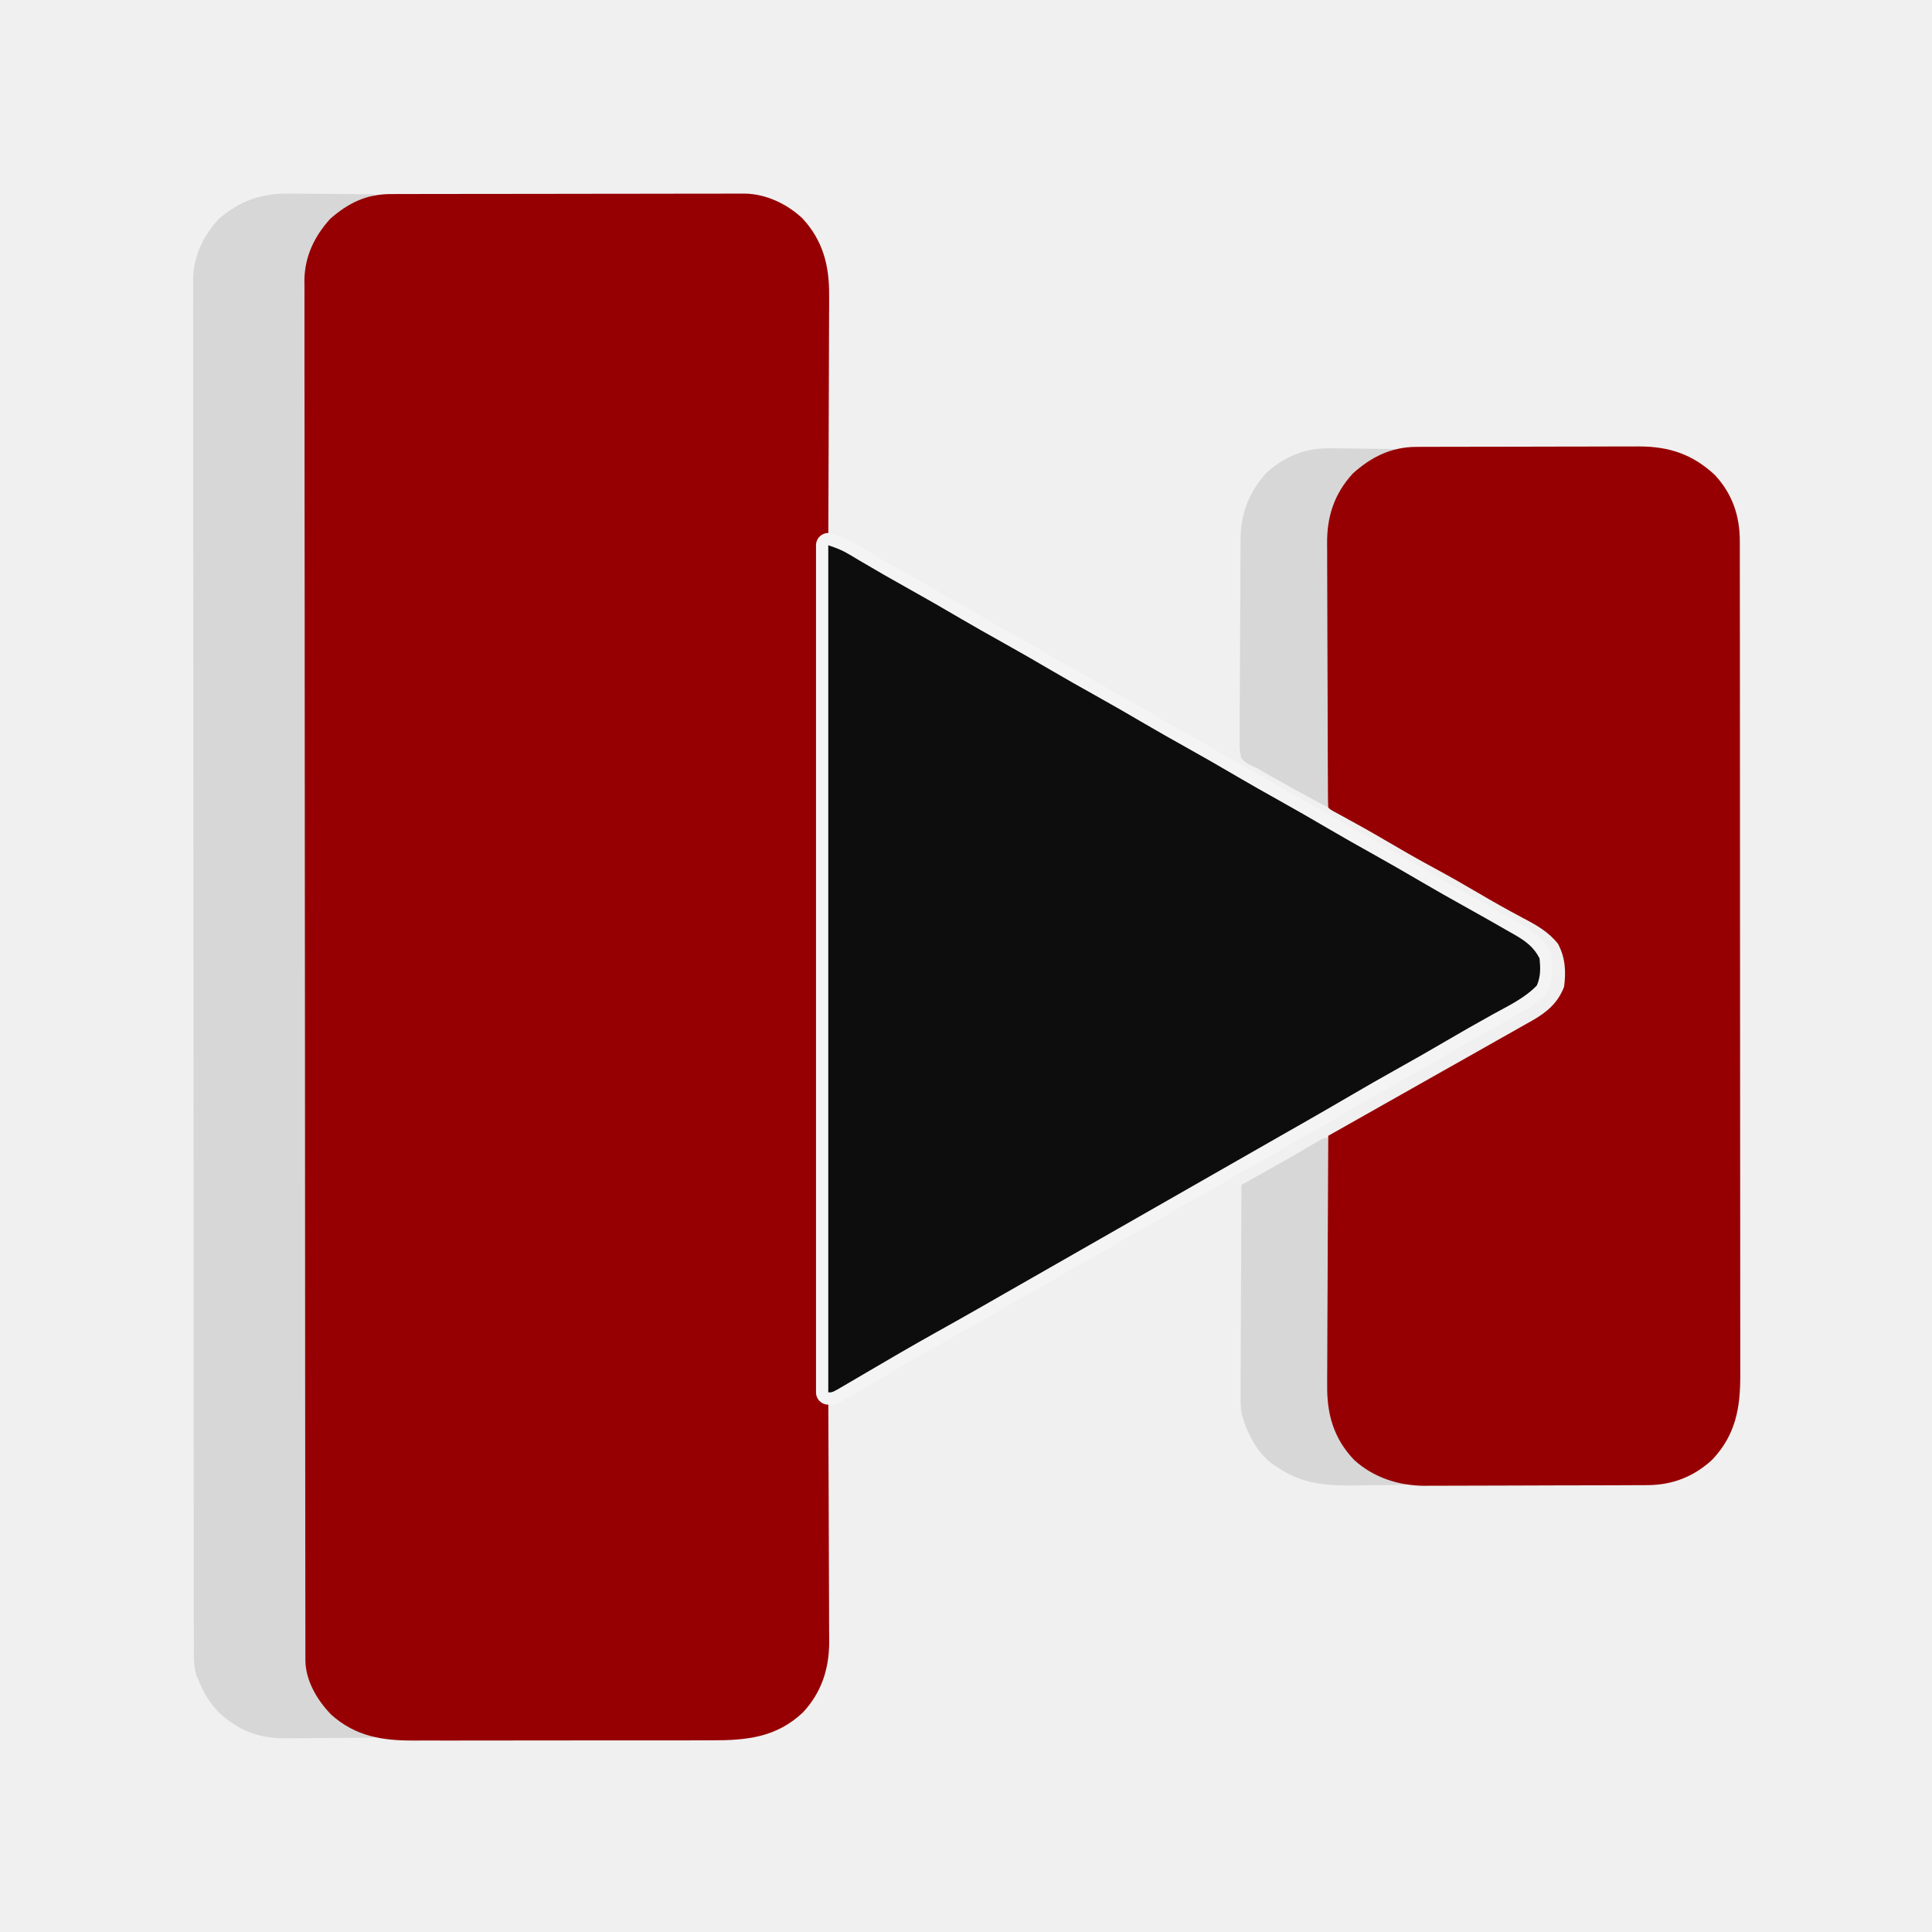
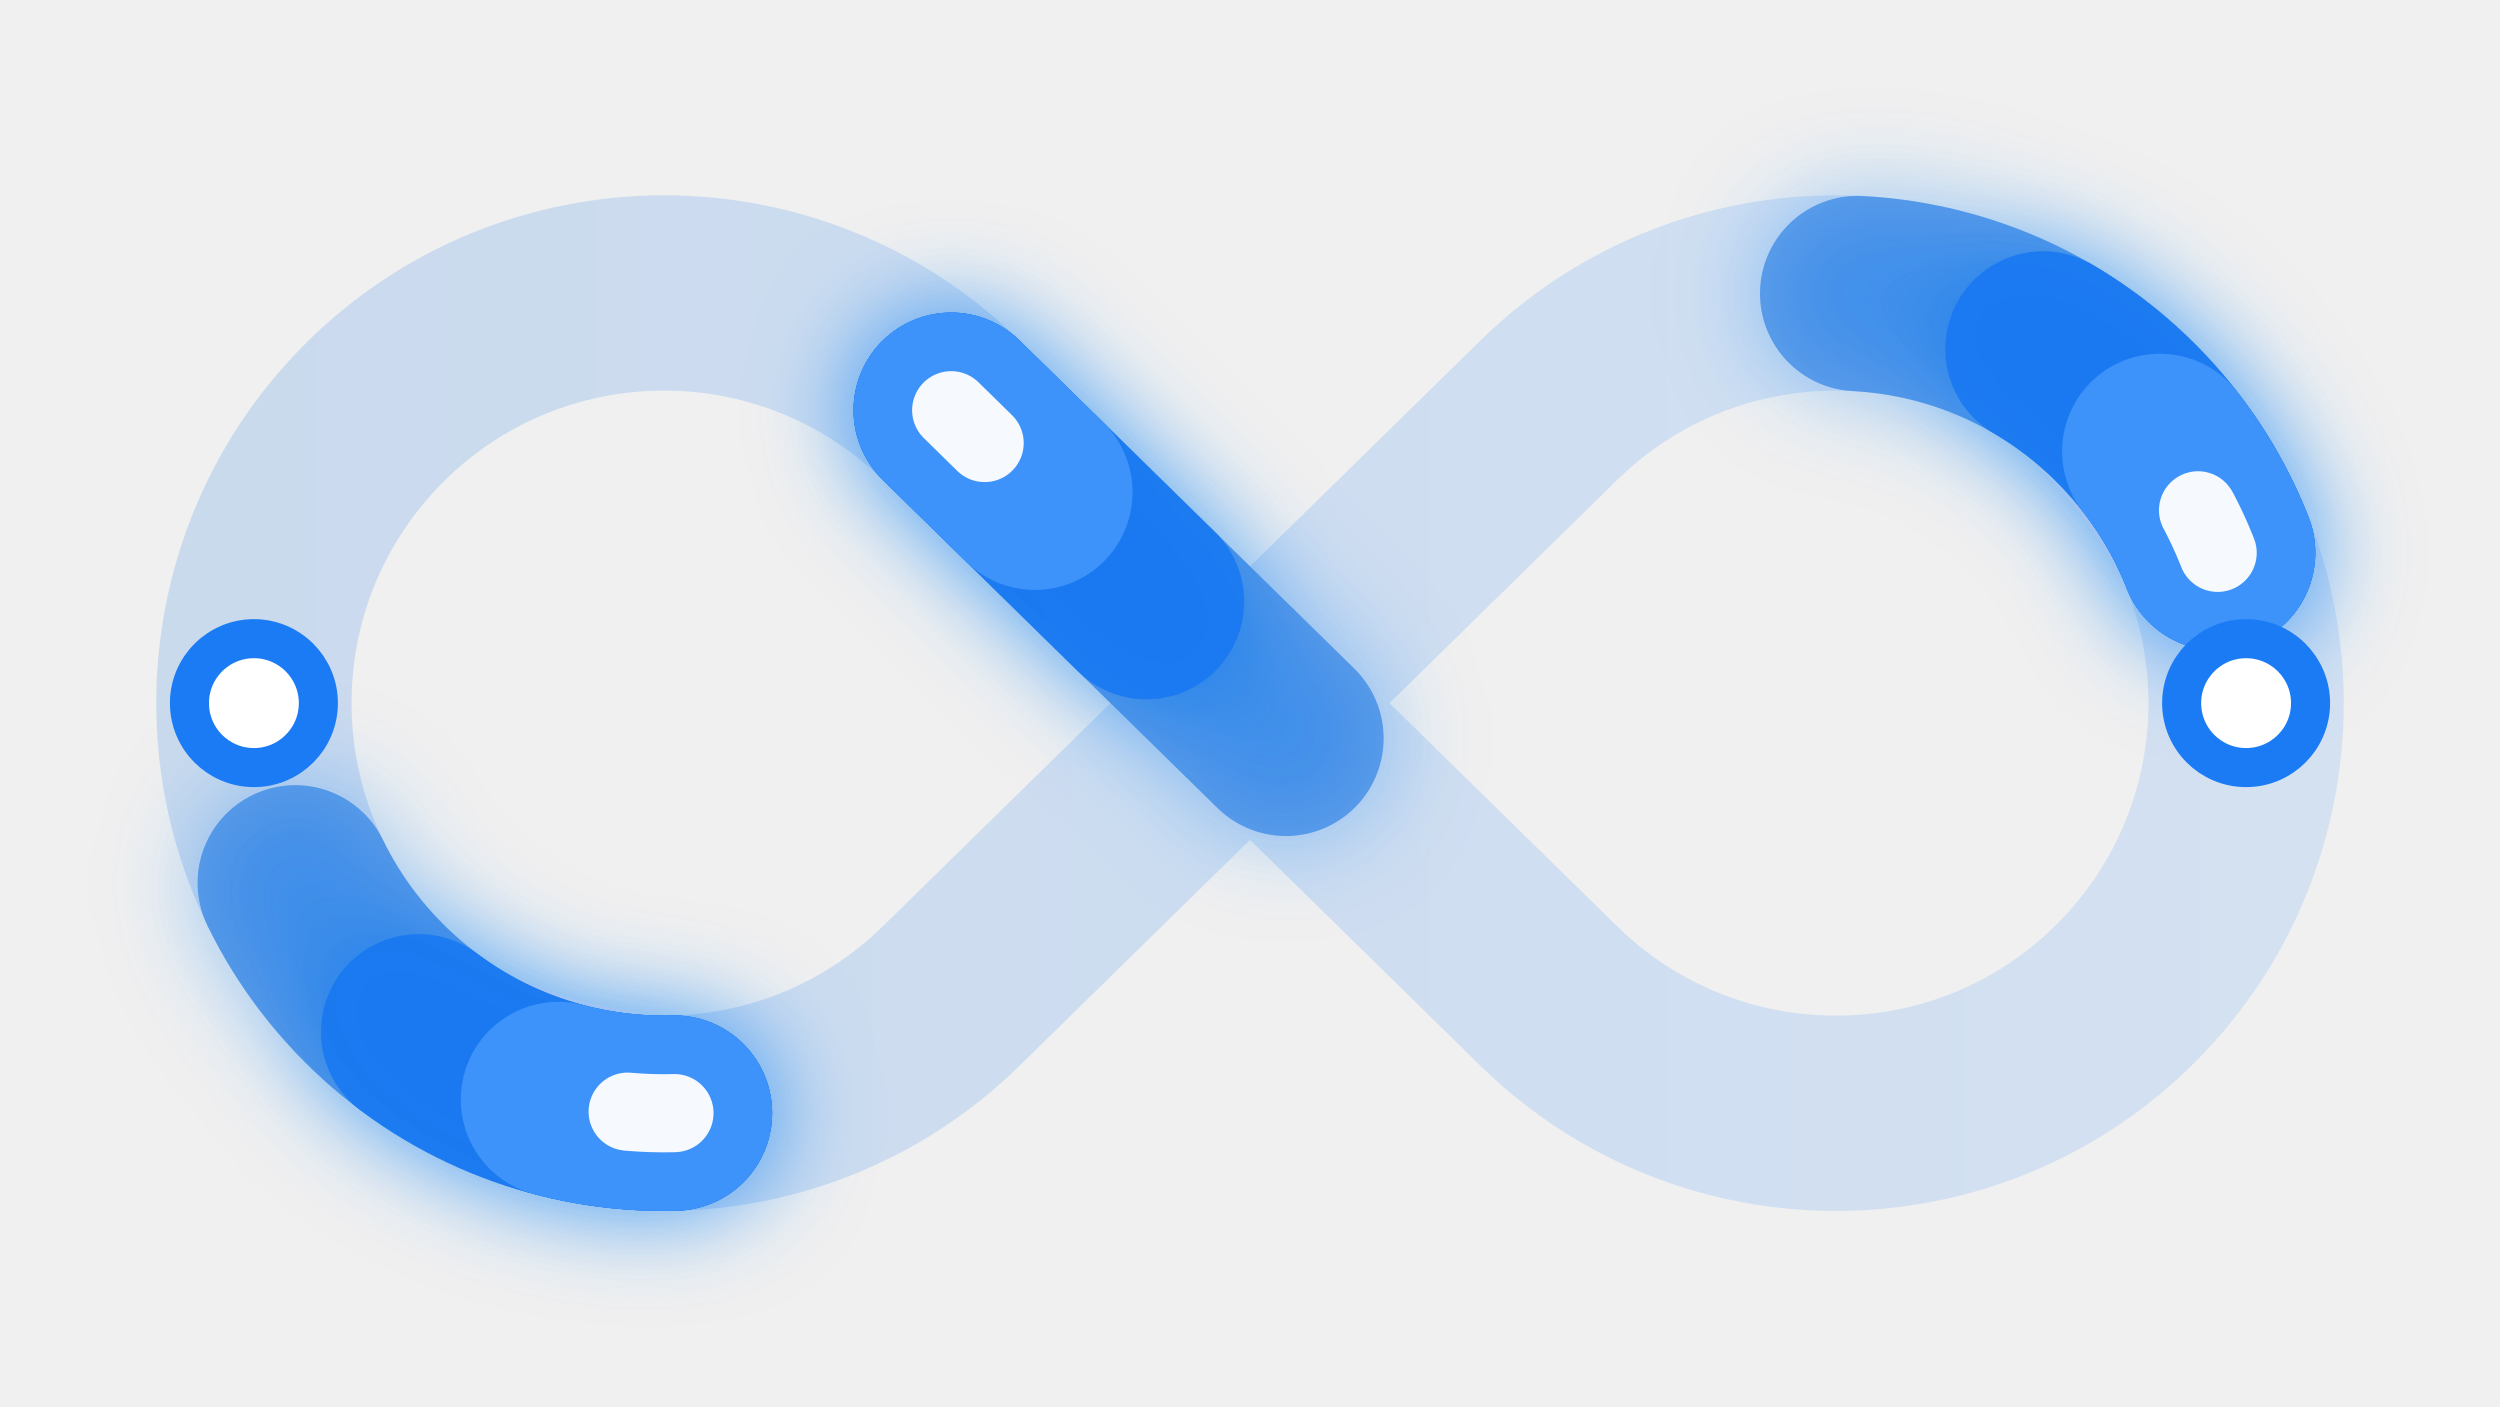
- <svg xmlns="http://www.w3.org/2000/svg" version="1.1" width="1024" height="1024" viewBox="0 0 1024 1024">
+ <svg xmlns="http://www.w3.org/2000/svg" viewBox="-64 -36 128 72" width="256" height="144" fill="none" aria-hidden="true" focusable="false">
+   <defs>
+     <linearGradient id="hn-g" gradientUnits="userSpaceOnUse" x1="-56" y1="0" x2="56" y2="0">
+       <stop offset="0" stop-color="#0064E0" />
+       <stop offset="0.55" stop-color="#1A7BF5" />
+       <stop offset="1" stop-color="#3D93FA" />
+     </linearGradient>
+   </defs>
  <style>
-     /* The two bars breathe out of phase and the arrow surges between them: the
-        mark reads as a signal being pushed forward, which is what a wait is.
-        Opacity and transform only, so the animation is compositor-cheap and
-        survives any background.
-        Each shape sits inside its own group carrying the tracer's translate,
-        because a CSS `transform` replaces the SVG transform *attribute* on the
-        same element — animating the path itself would snap it back to the origin. */
-     .hn-bar-l, .hn-bar-r, .hn-arrow {
-       transform-box: fill-box;
-       transform-origin: 50% 50%;
-       will-change: opacity, transform;
-     }
-     .hn-bar-l  { animation: hn-bar-l 2s cubic-bezier(0.45, 0, 0.55, 1) infinite; }
-     .hn-bar-r  { animation: hn-bar-r 2s cubic-bezier(0.45, 0, 0.55, 1) infinite; }
-     .hn-arrow  { animation: hn-arrow 2s cubic-bezier(0.45, 0, 0.55, 1) infinite; }
-     @keyframes hn-bar-l { 0%, 100% { opacity: 0.45; } 50% { opacity: 1; } }
-     @keyframes hn-bar-r { 0%, 100% { opacity: 1; } 50% { opacity: 0.45; } }
-     @keyframes hn-arrow {
-       0%, 100% { opacity: 0.55; transform: translateX(-18px) scale(0.95); }
-       50%      { opacity: 1;    transform: translateX(18px) scale(1.05); }
-     }
-     @media (prefers-reduced-motion: reduce) {
-       .hn-bar-l, .hn-bar-r, .hn-arrow { animation: none; opacity: 1; transform: none; }
-     }
-   </style>
-   <g class="hn-echo">
-     <path fill="#D7D7D7" transform="translate(153.9805,102.6094)" d="M0 0 C1.29 0.01 2.59 0.01 3.92 0.02 C7.32 0.03 10.72 0.07 14.12 0.12 C17.61 0.16 21.1 0.18 24.58 0.2 C31.4 0.24 38.21 0.31 45.02 0.39 C42.37 1.73 39.72 2.91 36.96 4.02 C24.87 9.44 15.89 17.9 10.94 30.28 C8.66 36.71 8.46 42.59 8.51 49.36 C8.51 50.63 8.5 51.9 8.49 53.21 C8.48 56.71 8.49 60.22 8.5 63.73 C8.51 67.55 8.49 71.37 8.48 75.19 C8.47 81.88 8.47 88.57 8.48 95.26 C8.49 105.21 8.48 115.16 8.46 125.11 C8.44 142.89 8.44 160.66 8.45 178.43 C8.45 193.99 8.45 209.54 8.45 225.09 C8.44 227.18 8.44 229.27 8.44 231.35 C8.44 234.5 8.44 237.64 8.44 240.79 C8.43 270.01 8.42 299.24 8.43 328.47 C8.43 329.57 8.43 330.67 8.43 331.81 C8.44 340.76 8.44 349.7 8.44 358.65 C8.46 393.56 8.45 428.46 8.42 463.36 C8.39 502.58 8.38 541.79 8.39 581.01 C8.39 585.19 8.39 589.37 8.39 593.55 C8.39 594.58 8.39 595.61 8.39 596.67 C8.39 612.22 8.38 627.76 8.37 643.3 C8.35 660.98 8.35 678.65 8.37 696.33 C8.39 706.22 8.39 716.11 8.36 726 C8.35 732.61 8.36 739.22 8.38 745.82 C8.39 749.59 8.39 753.35 8.37 757.12 C8.35 761.18 8.37 765.23 8.39 769.29 C8.38 771.04 8.38 771.04 8.36 772.82 C8.49 785.1 13.43 796.35 21.83 805.32 C28.16 811.25 35.72 814.99 44.02 817.39 C44.02 817.72 44.02 818.05 44.02 818.39 C36.76 818.46 29.5 818.51 22.24 818.55 C18.87 818.56 15.5 818.58 12.13 818.62 C8.24 818.65 4.35 818.67 0.46 818.68 C-1.33 818.71 -1.33 818.71 -3.16 818.73 C-17.29 818.73 -27.88 814.42 -38.23 804.77 C-43.2 799.59 -46.3 794.01 -48.98 787.39 C-49.5 786.2 -49.5 786.2 -50.04 784.98 C-51.43 779.68 -51.26 774.52 -51.24 769.05 C-51.24 767.79 -51.25 766.53 -51.25 765.23 C-51.26 761.72 -51.26 758.21 -51.26 754.7 C-51.25 750.89 -51.26 747.07 -51.27 743.26 C-51.28 736.57 -51.29 729.88 -51.29 723.19 C-51.29 713.25 -51.3 703.3 -51.31 693.35 C-51.33 673.52 -51.34 653.69 -51.35 633.85 C-51.35 632.83 -51.35 631.8 -51.35 630.74 C-51.35 629.71 -51.35 628.68 -51.35 627.62 C-51.35 616.22 -51.36 604.82 -51.36 593.41 C-51.38 558.98 -51.4 524.55 -51.4 490.11 C-51.4 489.01 -51.4 487.91 -51.4 486.77 C-51.4 482.31 -51.4 477.84 -51.41 473.38 C-51.41 470.02 -51.41 466.66 -51.41 463.3 C-51.41 462.19 -51.41 461.08 -51.41 459.93 C-51.41 425.04 -51.43 390.15 -51.47 355.26 C-51.51 316.08 -51.53 276.89 -51.53 237.71 C-51.53 233.53 -51.53 229.35 -51.53 225.17 C-51.53 224.14 -51.53 223.11 -51.53 222.05 C-51.53 205.49 -51.55 188.93 -51.57 172.37 C-51.6 155.73 -51.6 139.08 -51.59 122.44 C-51.58 112.55 -51.58 102.66 -51.61 92.77 C-51.63 86.17 -51.62 79.56 -51.61 72.95 C-51.6 69.19 -51.6 65.43 -51.62 61.66 C-51.64 57.6 -51.62 53.54 -51.6 49.49 C-51.61 48.32 -51.63 47.16 -51.64 45.96 C-51.51 33.48 -46.46 22.51 -37.98 13.39 C-26.32 3.55 -15.29 -0.26 0 0 Z " />
-     <path fill="#D7D7D7" transform="translate(705.0391,237.6094)" d="M0 0 C1.51 0.01 1.51 0.01 3.05 0.02 C6.23 0.04 9.41 0.09 12.59 0.14 C14.76 0.16 16.93 0.18 19.1 0.2 C24.39 0.24 29.67 0.31 34.96 0.39 C32.88 1.43 30.81 2.46 28.7 3.43 C14.62 10.08 6.46 19.11 1 33.73 C-0.8 40.08 -0.74 46.36 -0.7 52.91 C-0.71 54.42 -0.72 55.93 -0.73 57.44 C-0.76 61.49 -0.76 65.55 -0.75 69.6 C-0.74 73.86 -0.77 78.11 -0.79 82.36 C-0.83 90.4 -0.84 98.43 -0.84 106.47 C-0.85 115.63 -0.88 124.78 -0.92 133.94 C-0.99 152.76 -1.03 171.57 -1.04 190.39 C-3.41 189.13 -5.78 187.87 -8.15 186.61 C-8.81 186.25 -9.48 185.9 -10.16 185.54 C-16.15 182.35 -22.07 179.05 -27.98 175.7 C-28.94 175.16 -29.9 174.62 -30.89 174.06 C-33.62 172.52 -36.34 170.98 -39.04 169.39 C-40.02 168.98 -40.02 168.98 -41.03 168.56 C-43.45 167.39 -45.16 166.32 -47.04 164.39 C-48.24 160.42 -48.08 156.54 -47.99 152.42 C-48 151.2 -48.01 149.99 -48.01 148.74 C-48.02 145.41 -47.99 142.09 -47.95 138.77 C-47.91 135.28 -47.91 131.8 -47.91 128.31 C-47.9 122.45 -47.87 116.59 -47.81 110.73 C-47.74 103.98 -47.71 97.22 -47.7 90.47 C-47.69 83.25 -47.66 76.04 -47.62 68.83 C-47.61 66.76 -47.61 64.7 -47.6 62.63 C-47.59 58.76 -47.55 54.89 -47.51 51.01 C-47.5 49.88 -47.5 48.74 -47.5 47.58 C-47.3 34.23 -42.85 23 -33.86 13.05 C-24.19 4.24 -12.94 -0.28 0 0 Z " />
-     <path fill="#D7D7D7" transform="translate(704,603)" d="M0 0 C0 0.74 0 1.48 0 2.24 C0.02 20.31 0.06 38.37 0.13 56.43 C0.17 65.17 0.19 73.91 0.2 82.64 C0.2 90.26 0.22 97.88 0.26 105.5 C0.28 109.53 0.29 113.56 0.29 117.59 C0.28 121.39 0.29 125.19 0.33 128.99 C0.34 131.04 0.33 133.08 0.31 135.12 C0.48 148.56 4.88 160.02 14 170 C21.92 177.14 30.57 181.08 41 183 C41 183.33 41 183.66 41 184 C34.69 184.1 28.37 184.17 22.06 184.22 C19.92 184.24 17.78 184.27 15.63 184.3 C-0.89 184.56 -14.04 183.81 -28 174 C-28.95 173.34 -28.95 173.34 -29.93 172.67 C-38.38 166.17 -43.19 156.07 -46 146 C-46.51 141.87 -46.51 137.8 -46.45 133.64 C-46.45 132.46 -46.46 131.28 -46.46 130.06 C-46.45 126.19 -46.42 122.33 -46.39 118.46 C-46.38 115.76 -46.38 113.06 -46.37 110.37 C-46.36 104.02 -46.33 97.67 -46.29 91.32 C-46.24 84.08 -46.22 76.84 -46.2 69.61 C-46.16 54.74 -46.09 39.87 -46 25 C-45.3 24.61 -44.6 24.22 -43.88 23.82 C-40.65 22.01 -37.41 20.2 -34.18 18.4 C-33.08 17.78 -31.98 17.17 -30.85 16.54 C-23.07 12.19 -15.34 7.76 -7.68 3.21 C-2.21 0 -2.21 0 0 0 Z " />
+ .t{stroke:url(#hn-g);stroke-width:10;stroke-linejoin:round;opacity:.16}
+ .c{stroke-linecap:round;stroke-linejoin:round;animation:hn-run 2.6s linear infinite}
+ .n{fill:#fff;stroke:#1A7BF5;stroke-width:2;transform-box:fill-box;transform-origin:center;animation:hn-node 1.3s ease-out infinite;animation-delay:-1.233s}
+ @keyframes hn-run{to{stroke-dashoffset:-100}}
+ @keyframes hn-node{0%{transform:scale(1);opacity:.6}12%{transform:scale(1.5);opacity:1}45%{transform:scale(1);opacity:.75}100%{transform:scale(1);opacity:.6}}
+ @media (prefers-reduced-motion:reduce){.c,.n{animation:none}.n{opacity:.9}.k1 .c:nth-child(1){stroke-dashoffset:0}.k2 .c:nth-child(1){stroke-dashoffset:-50}.k1 .c:nth-child(2){stroke-dashoffset:-10}.k2 .c:nth-child(2){stroke-dashoffset:-60}.k1 .c:nth-child(3){stroke-dashoffset:-18}.k2 .c:nth-child(3){stroke-dashoffset:-68}.k1 .c:nth-child(4){stroke-dashoffset:-21.6}.k2 .c:nth-child(4){stroke-dashoffset:-71.6}}
+ </style>
+   <path class="t" d="M-15.3 -14.997L15.3 14.997A21 21 0 1 0 15.3 -14.997L-15.3 14.997A21 21 0 1 1 -15.3 -14.997Z" />
+   <g style="filter:drop-shadow(0 0 2.5px rgba(26,123,245,.75))">
+     <g class="k1">
+       <path class="c" pathLength="100" d="M-15.3 -14.997L15.3 14.997A21 21 0 1 0 15.3 -14.997L-15.3 14.997A21 21 0 1 1 -15.3 -14.997Z" stroke="#0064E0" stroke-opacity="0.3" stroke-width="10" stroke-dasharray="24 76" style="animation-delay:0s" />
+       <path class="c" pathLength="100" d="M-15.3 -14.997L15.3 14.997A21 21 0 1 0 15.3 -14.997L-15.3 14.997A21 21 0 1 1 -15.3 -14.997Z" stroke="#1A7BF5" stroke-opacity="0.65" stroke-width="10" stroke-dasharray="14 86" style="animation-delay:-0.26s" />
+       <path class="c" pathLength="100" d="M-15.3 -14.997L15.3 14.997A21 21 0 1 0 15.3 -14.997L-15.3 14.997A21 21 0 1 1 -15.3 -14.997Z" stroke="#3D93FA" stroke-opacity="1" stroke-width="10" stroke-dasharray="6 94" style="animation-delay:-0.468s" />
+       <path class="c" pathLength="100" d="M-15.3 -14.997L15.3 14.997A21 21 0 1 0 15.3 -14.997L-15.3 14.997A21 21 0 1 1 -15.3 -14.997Z" stroke="#FFFFFF" stroke-opacity="0.95" stroke-width="4" stroke-dasharray="2.4 97.6" style="animation-delay:-0.562s" />
+     </g>
+     <g class="k2">
+       <path class="c" pathLength="100" d="M-15.3 -14.997L15.3 14.997A21 21 0 1 0 15.3 -14.997L-15.3 14.997A21 21 0 1 1 -15.3 -14.997Z" stroke="#0064E0" stroke-opacity="0.3" stroke-width="10" stroke-dasharray="24 76" style="animation-delay:-1.3s" />
+       <path class="c" pathLength="100" d="M-15.3 -14.997L15.3 14.997A21 21 0 1 0 15.3 -14.997L-15.3 14.997A21 21 0 1 1 -15.3 -14.997Z" stroke="#1A7BF5" stroke-opacity="0.65" stroke-width="10" stroke-dasharray="14 86" style="animation-delay:-1.56s" />
+       <path class="c" pathLength="100" d="M-15.3 -14.997L15.3 14.997A21 21 0 1 0 15.3 -14.997L-15.3 14.997A21 21 0 1 1 -15.3 -14.997Z" stroke="#3D93FA" stroke-opacity="1" stroke-width="10" stroke-dasharray="6 94" style="animation-delay:-1.768s" />
+       <path class="c" pathLength="100" d="M-15.3 -14.997L15.3 14.997A21 21 0 1 0 15.3 -14.997L-15.3 14.997A21 21 0 1 1 -15.3 -14.997Z" stroke="#FFFFFF" stroke-opacity="0.95" stroke-width="4" stroke-dasharray="2.4 97.6" style="animation-delay:-1.862s" />
+     </g>
  </g>
-   <g transform="translate(207.0892,102.8596)">
-     <path class="hn-bar-l" fill="#970002" d="M0 0 C0.82 -0 1.64 -0.01 2.49 -0.01 C5.25 -0.02 8.01 -0.02 10.77 -0.02 C12.74 -0.03 14.72 -0.03 16.69 -0.04 C22.07 -0.05 27.44 -0.06 32.81 -0.06 C36.17 -0.06 39.52 -0.07 42.88 -0.07 C53.39 -0.08 63.89 -0.09 74.4 -0.1 C86.52 -0.1 98.64 -0.12 110.76 -0.15 C120.14 -0.17 129.51 -0.18 138.88 -0.18 C144.48 -0.18 150.08 -0.19 155.67 -0.21 C160.94 -0.22 166.21 -0.23 171.47 -0.22 C173.4 -0.22 175.33 -0.22 177.26 -0.23 C179.9 -0.24 182.54 -0.24 185.19 -0.23 C185.94 -0.24 186.7 -0.24 187.48 -0.25 C198.76 -0.15 210.08 5.2 218.22 12.89 C229.21 24.76 232.54 38.17 232.36 54 C232.36 55.45 232.36 56.9 232.37 58.35 C232.37 62.25 232.34 66.14 232.32 70.04 C232.29 74.13 232.29 78.22 232.28 82.3 C232.27 90.03 232.24 97.75 232.2 105.48 C232.15 114.28 232.13 123.08 232.11 131.88 C232.07 149.97 232 168.05 231.91 186.14 C233.32 186.6 233.32 186.6 234.76 187.06 C237.75 188.08 240.16 189.29 242.87 190.91 C243.8 191.46 244.74 192.01 245.7 192.58 C247.2 193.48 247.2 193.48 248.72 194.39 C257.23 199.42 265.78 204.34 274.41 209.14 C283.64 214.28 292.78 219.54 301.89 224.89 C309.02 229.06 316.2 233.13 323.41 237.14 C332.64 242.28 341.78 247.54 350.89 252.89 C358.02 257.06 365.2 261.13 372.41 265.14 C381.64 270.28 390.78 275.54 399.89 280.89 C407.02 285.06 414.2 289.13 421.41 293.14 C430.64 298.28 439.78 303.54 448.89 308.89 C456.02 313.06 463.2 317.13 470.41 321.14 C479.64 326.28 488.78 331.54 497.89 336.89 C505.02 341.06 512.2 345.13 519.41 349.14 C528.64 354.28 537.78 359.54 546.89 364.89 C554.05 369.09 561.28 373.17 568.54 377.2 C576.77 381.8 585 386.42 593.16 391.14 C594.07 391.66 594.98 392.17 595.92 392.7 C601.56 396 605.92 399.15 608.91 405.14 C609.42 410.24 609.53 414.71 607.47 419.45 C601.12 426.12 592.34 430.24 584.35 434.64 C575.81 439.38 567.33 444.19 558.91 449.14 C550.8 453.91 542.63 458.56 534.41 463.14 C525.25 468.24 516.17 473.45 507.13 478.75 C499.5 483.22 491.84 487.63 484.16 492.02 C483.58 492.35 482.99 492.68 482.39 493.03 C479.42 494.72 476.45 496.41 473.48 498.11 C468.2 501.12 462.93 504.13 457.66 507.14 C454.74 508.81 451.83 510.47 448.91 512.14 C447.74 512.81 446.58 513.47 445.41 514.14 C354.41 566.14 354.41 566.14 352.66 567.14 C351.49 567.81 350.33 568.47 349.16 569.14 C346.25 570.81 343.33 572.47 340.42 574.14 C335.14 577.15 329.86 580.17 324.58 583.19 C321.63 584.88 318.68 586.57 315.72 588.27 C315.14 588.6 314.56 588.93 313.96 589.27 C305.72 593.99 297.45 598.64 289.16 603.27 C276.01 610.6 263.03 618.19 250.05 625.82 C247.38 627.39 244.71 628.95 242.04 630.52 C240.84 631.22 240.84 631.22 239.62 631.94 C234.14 635.14 234.14 635.14 231.91 635.14 C231.91 635.87 231.92 636.59 231.92 637.34 C232.01 655.03 232.08 672.71 232.12 690.4 C232.14 698.96 232.17 707.51 232.21 716.06 C232.25 723.52 232.28 730.98 232.29 738.45 C232.29 742.39 232.3 746.34 232.33 750.28 C232.36 754.01 232.37 757.73 232.36 761.45 C232.36 763.45 232.39 765.45 232.41 767.45 C232.34 781.69 228.37 794.09 218.59 804.65 C204.5 818.05 188.6 819.6 170.05 819.54 C168.17 819.55 166.29 819.56 164.41 819.57 C159.34 819.58 154.26 819.58 149.18 819.58 C144.93 819.57 140.68 819.58 136.43 819.59 C126.39 819.6 116.35 819.6 106.32 819.59 C95.99 819.58 85.67 819.59 75.34 819.62 C66.45 819.64 57.56 819.64 48.66 819.64 C43.36 819.64 38.07 819.64 32.77 819.66 C27.78 819.67 22.8 819.67 17.81 819.65 C15.99 819.64 14.17 819.65 12.35 819.66 C-4.32 819.75 -18.66 817.52 -31.56 805.92 C-38.96 798.33 -45.21 787.83 -45.22 777 C-45.22 775.93 -45.23 774.85 -45.23 773.75 C-45.23 772.56 -45.23 771.38 -45.23 770.15 C-45.23 768.89 -45.23 767.64 -45.23 766.34 C-45.24 762.82 -45.24 759.3 -45.24 755.78 C-45.24 751.96 -45.25 748.15 -45.26 744.33 C-45.27 736.74 -45.27 729.16 -45.28 721.57 C-45.28 712.49 -45.29 703.41 -45.3 694.33 C-45.33 672.37 -45.34 650.42 -45.36 628.47 C-45.36 621.19 -45.37 613.92 -45.37 606.65 C-45.4 568.01 -45.42 529.36 -45.43 490.72 C-45.43 481.76 -45.44 472.8 -45.44 463.85 C-45.44 462.73 -45.44 461.62 -45.44 460.48 C-45.45 424.4 -45.48 388.32 -45.53 352.24 C-45.57 315.16 -45.59 278.08 -45.6 241 C-45.6 235.76 -45.6 230.53 -45.6 225.29 C-45.6 224.26 -45.6 223.23 -45.6 222.17 C-45.61 205.57 -45.63 188.98 -45.65 172.39 C-45.68 155.71 -45.69 139.04 -45.68 122.36 C-45.67 112.45 -45.68 102.54 -45.71 92.63 C-45.72 86.01 -45.72 79.39 -45.71 72.77 C-45.7 69 -45.7 65.23 -45.72 61.46 C-45.74 57.39 -45.73 53.33 -45.71 49.26 C-45.72 48.09 -45.73 46.93 -45.75 45.73 C-45.61 33.14 -40.49 22.43 -32.09 13.14 C-22.46 4.68 -12.78 -0.01 0 0 Z " />
-   </g>
-   <g transform="translate(750.601,236.8596)">
-     <path class="hn-bar-r" fill="#970002" d="M0 0 C1.12 -0.01 2.23 -0.01 3.38 -0.02 C4.6 -0.02 5.81 -0.02 7.06 -0.02 C8.99 -0.03 8.99 -0.03 10.96 -0.04 C14.49 -0.05 18.01 -0.06 21.54 -0.06 C23.74 -0.06 25.95 -0.07 28.16 -0.07 C35.08 -0.08 42 -0.09 48.93 -0.1 C56.89 -0.1 64.85 -0.12 72.81 -0.15 C78.99 -0.17 85.16 -0.18 91.33 -0.18 C95.01 -0.18 98.68 -0.19 102.36 -0.21 C106.47 -0.23 110.59 -0.22 114.7 -0.22 C115.9 -0.23 117.1 -0.23 118.33 -0.24 C134.3 -0.17 146.55 3.98 158.29 14.87 C167.58 24.87 171.56 36.56 171.53 50 C171.53 50.79 171.53 51.58 171.54 52.39 C171.54 55.05 171.54 57.7 171.54 60.36 C171.54 62.28 171.55 64.2 171.55 66.11 C171.56 71.4 171.56 76.68 171.56 81.96 C171.56 87.65 171.57 93.34 171.58 99.03 C171.59 111.48 171.59 123.93 171.6 136.38 C171.6 144.16 171.61 151.93 171.61 159.7 C171.62 181.22 171.63 202.74 171.64 224.26 C171.64 225.65 171.64 227.04 171.64 228.43 C171.64 229.83 171.64 231.22 171.64 232.62 C171.64 235.41 171.64 238.21 171.64 241.01 C171.64 242.05 171.64 242.05 171.64 243.11 C171.64 265.6 171.66 288.1 171.68 310.59 C171.71 334.37 171.72 358.16 171.72 381.94 C171.72 394.9 171.73 407.87 171.75 420.83 C171.76 431.87 171.77 442.91 171.76 453.94 C171.76 459.58 171.76 465.21 171.77 470.84 C171.78 476 171.78 481.16 171.77 486.31 C171.77 488.18 171.77 490.04 171.78 491.9 C171.86 509.31 169.34 523.69 156.92 536.81 C147.2 545.79 135.86 550.23 122.68 550.29 C121.56 550.29 120.44 550.3 119.29 550.31 C118.08 550.31 116.87 550.31 115.62 550.32 C113.69 550.33 113.69 550.33 111.72 550.34 C107.47 550.36 103.21 550.37 98.96 550.38 C97.49 550.38 96.01 550.39 94.54 550.39 C87.63 550.41 80.71 550.42 73.79 550.43 C65.84 550.44 57.88 550.47 49.93 550.51 C43.76 550.54 37.6 550.55 31.43 550.56 C27.75 550.56 24.08 550.57 20.41 550.59 C16.3 550.62 12.19 550.62 8.08 550.61 C6.88 550.62 5.69 550.64 4.45 550.65 C-9.32 550.57 -22.62 546.3 -32.91 536.91 C-43.76 525.52 -47.38 512.59 -47.17 497.17 C-47.17 495.72 -47.17 494.27 -47.17 492.82 C-47.17 488.93 -47.14 485.03 -47.11 481.14 C-47.08 477.05 -47.07 472.97 -47.07 468.88 C-47.05 461.17 -47.01 453.45 -46.96 445.73 C-46.9 436.94 -46.88 428.15 -46.85 419.35 C-46.8 401.28 -46.71 383.21 -46.6 365.14 C5.15 335.89 5.15 335.89 8.02 334.27 C9.94 333.18 11.86 332.1 13.78 331.01 C18.55 328.31 23.33 325.62 28.11 322.93 C32.88 320.24 37.64 317.54 42.4 314.84 C44.48 313.66 46.56 312.49 48.65 311.32 C51.93 309.48 55.19 307.63 58.46 305.77 C59.47 305.21 60.47 304.65 61.51 304.07 C69.3 299.6 75.11 294.73 78.4 286.14 C79.48 278.01 79.04 270.68 75.18 263.39 C70.12 257 63.58 253.35 56.46 249.64 C48.33 245.31 40.33 240.82 32.4 236.14 C24.8 231.67 17.16 227.32 9.4 223.14 C0.57 218.38 -8.09 213.39 -16.73 208.31 C-24.29 203.87 -31.92 199.6 -39.62 195.43 C-40.4 195.01 -41.17 194.59 -41.97 194.15 C-42.65 193.79 -43.33 193.42 -44.03 193.04 C-45.6 192.14 -45.6 192.14 -46.6 191.14 C-46.71 189.2 -46.75 187.25 -46.75 185.3 C-46.77 183.39 -46.77 183.39 -46.78 181.45 C-46.79 180.03 -46.79 178.61 -46.79 177.19 C-46.8 175.7 -46.81 174.22 -46.82 172.73 C-46.84 167.83 -46.86 162.93 -46.87 158.03 C-46.88 156.34 -46.89 154.66 -46.89 152.97 C-46.91 145.94 -46.93 138.91 -46.94 131.89 C-46.96 121.83 -46.99 111.77 -47.05 101.71 C-47.09 94.64 -47.11 87.56 -47.11 80.48 C-47.12 76.26 -47.13 72.04 -47.16 67.82 C-47.19 63.84 -47.2 59.85 -47.18 55.87 C-47.18 54.42 -47.19 52.97 -47.21 51.52 C-47.38 37.04 -43.49 24.93 -33.6 14.14 C-23.96 5.37 -13.15 0.04 0 0 Z " />
-   </g>
-   <g transform="translate(439,289)">
-     <path class="hn-arrow" fill="#0D0D0D" stroke="#F4F4F5" stroke-width="13" paint-order="stroke" stroke-linejoin="round" d="M0 0 C4.31 1.44 7.21 2.53 10.96 4.77 C11.89 5.32 12.83 5.87 13.79 6.44 C14.79 7.04 15.78 7.64 16.81 8.25 C25.32 13.28 33.86 18.2 42.5 23 C51.73 28.14 60.87 33.4 69.98 38.75 C77.11 42.92 84.29 46.98 91.5 51 C100.73 56.14 109.87 61.4 118.98 66.75 C126.11 70.92 133.29 74.98 140.5 79 C149.73 84.14 158.87 89.4 167.98 94.75 C175.11 98.92 182.29 102.98 189.5 107 C198.73 112.14 207.87 117.4 216.98 122.75 C224.11 126.92 231.29 130.98 238.5 135 C247.73 140.14 256.87 145.4 265.98 150.75 C273.11 154.92 280.29 158.98 287.5 163 C296.73 168.14 305.87 173.4 314.98 178.75 C322.14 182.95 329.37 187.02 336.62 191.06 C344.86 195.66 353.09 200.28 361.25 205 C362.16 205.52 363.07 206.03 364.01 206.56 C369.65 209.86 374.01 213.01 377 219 C377.51 224.1 377.62 228.57 375.56 233.31 C369.2 239.98 360.43 244.1 352.44 248.5 C343.9 253.24 335.42 258.05 327 263 C318.89 267.76 310.72 272.42 302.5 277 C293.34 282.1 284.26 287.31 275.22 292.61 C267.59 297.08 259.93 301.49 252.25 305.88 C251.67 306.21 251.08 306.54 250.48 306.89 C247.51 308.58 244.54 310.27 241.56 311.97 C236.29 314.97 231.02 317.99 225.75 321 C222.83 322.67 219.92 324.33 217 326 C215.83 326.67 214.67 327.33 213.5 328 C122.5 380 122.5 380 120.75 381 C119.58 381.67 118.42 382.33 117.25 383 C114.34 384.67 111.42 386.33 108.51 388 C103.23 391.01 97.95 394.03 92.67 397.05 C89.72 398.74 86.77 400.43 83.81 402.12 C82.94 402.62 82.94 402.62 82.05 403.13 C73.81 407.85 65.54 412.5 57.25 417.12 C44.1 424.46 31.12 432.05 18.14 439.68 C15.47 441.25 12.8 442.81 10.12 444.38 C8.93 445.08 8.93 445.08 7.71 445.8 C2.23 449 2.23 449 0 449 C0 300.83 0 152.66 0 0 Z " />
-   </g>
+   <circle class="n" cx="-51" cy="0" r="3.3" />
+   <circle class="n" cx="51" cy="0" r="3.3" />
</svg>
